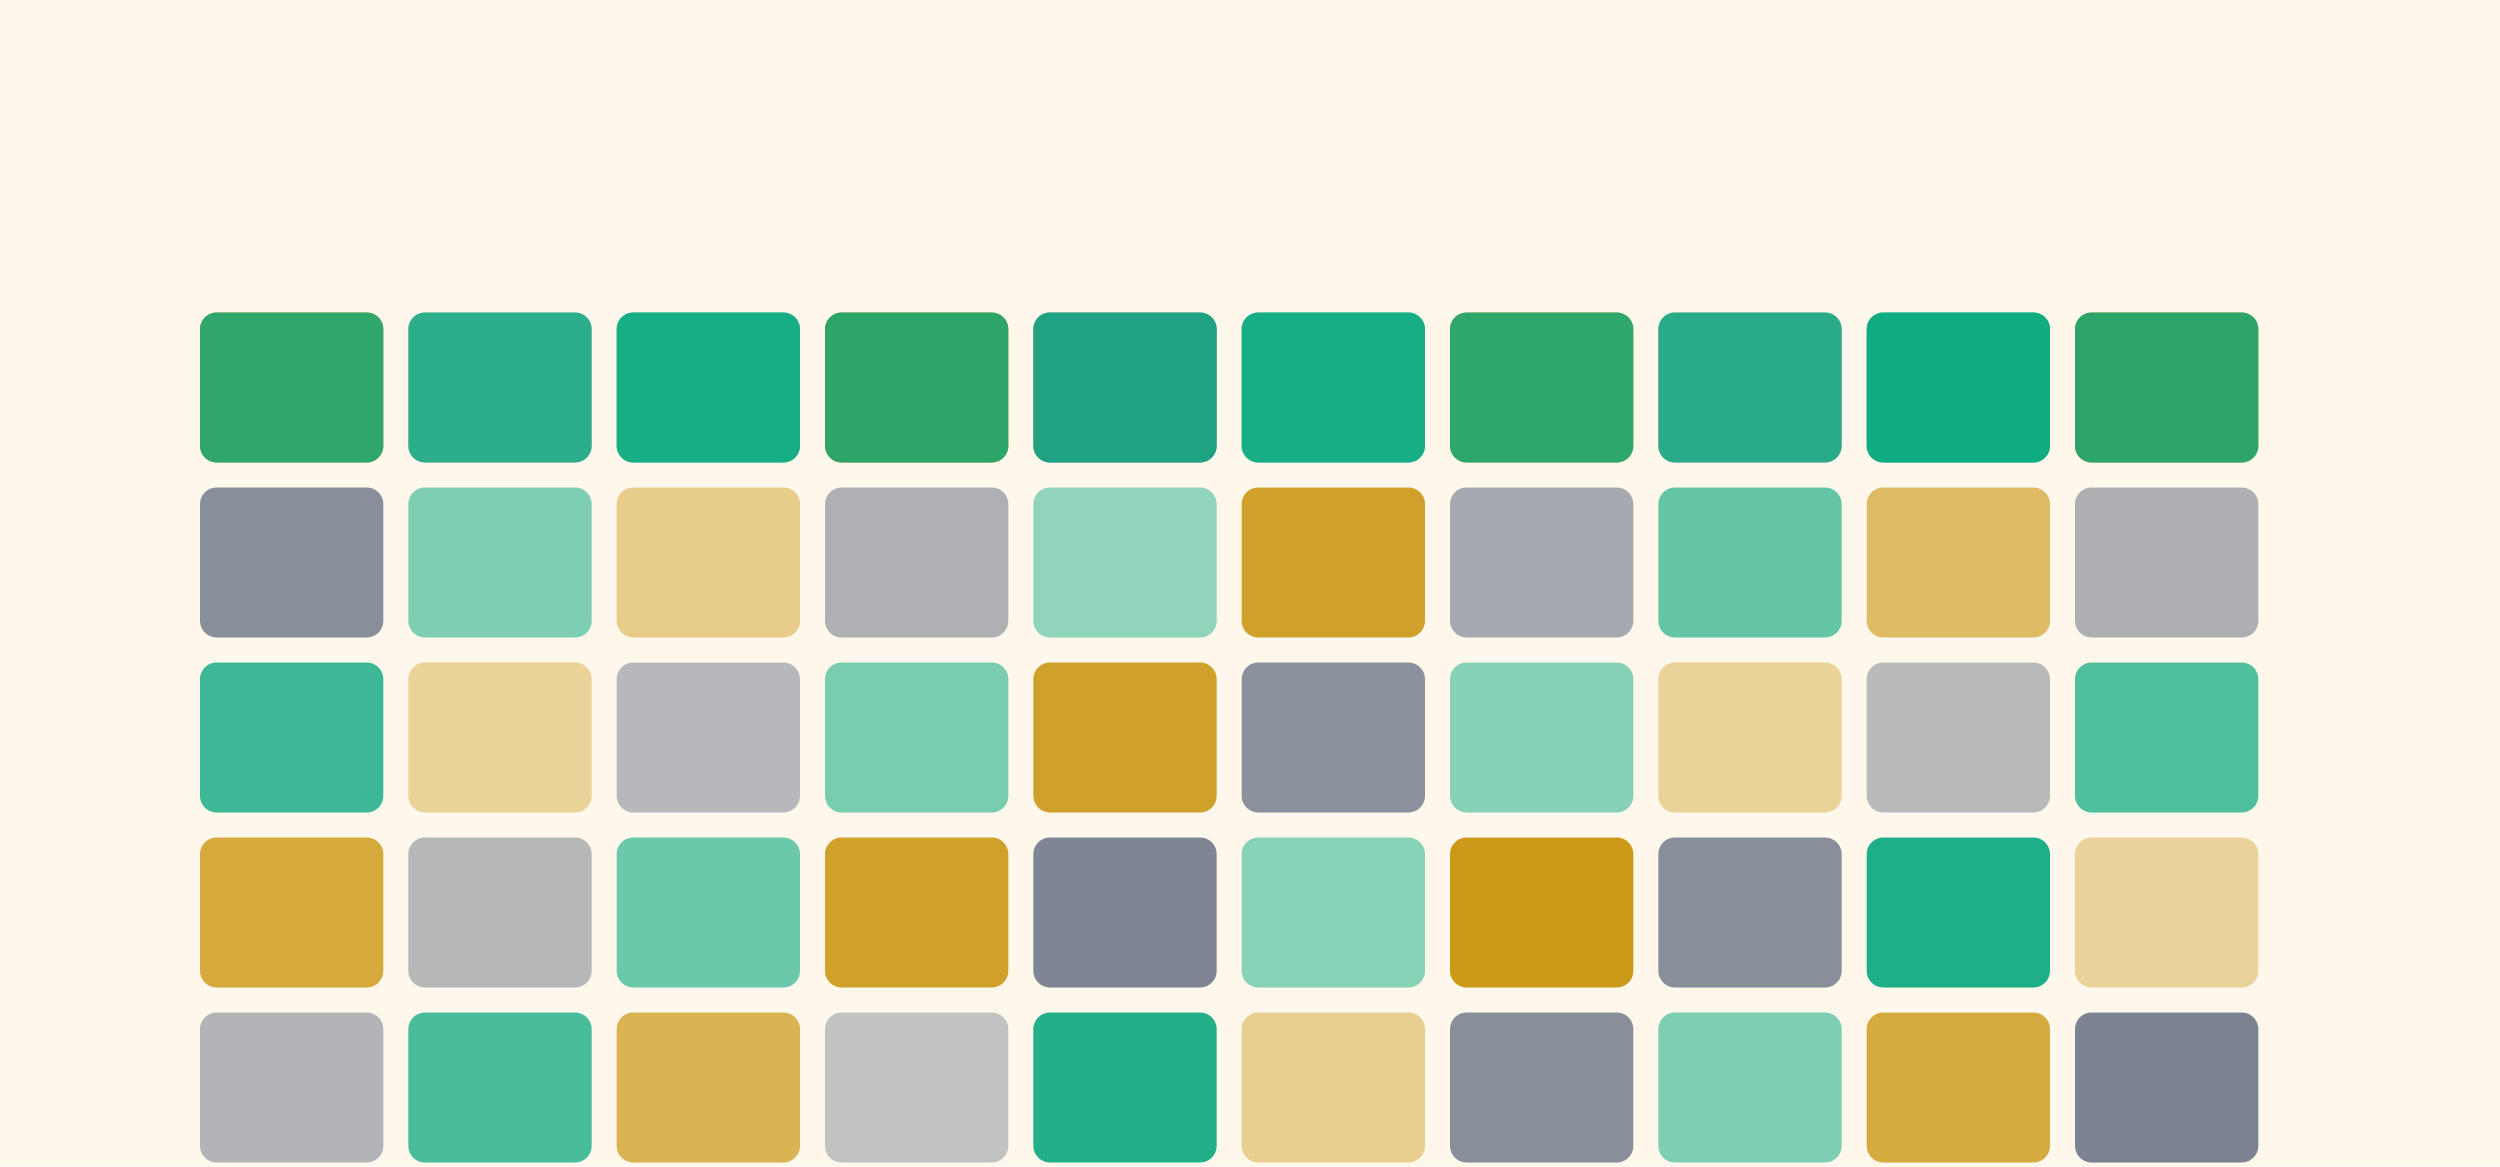
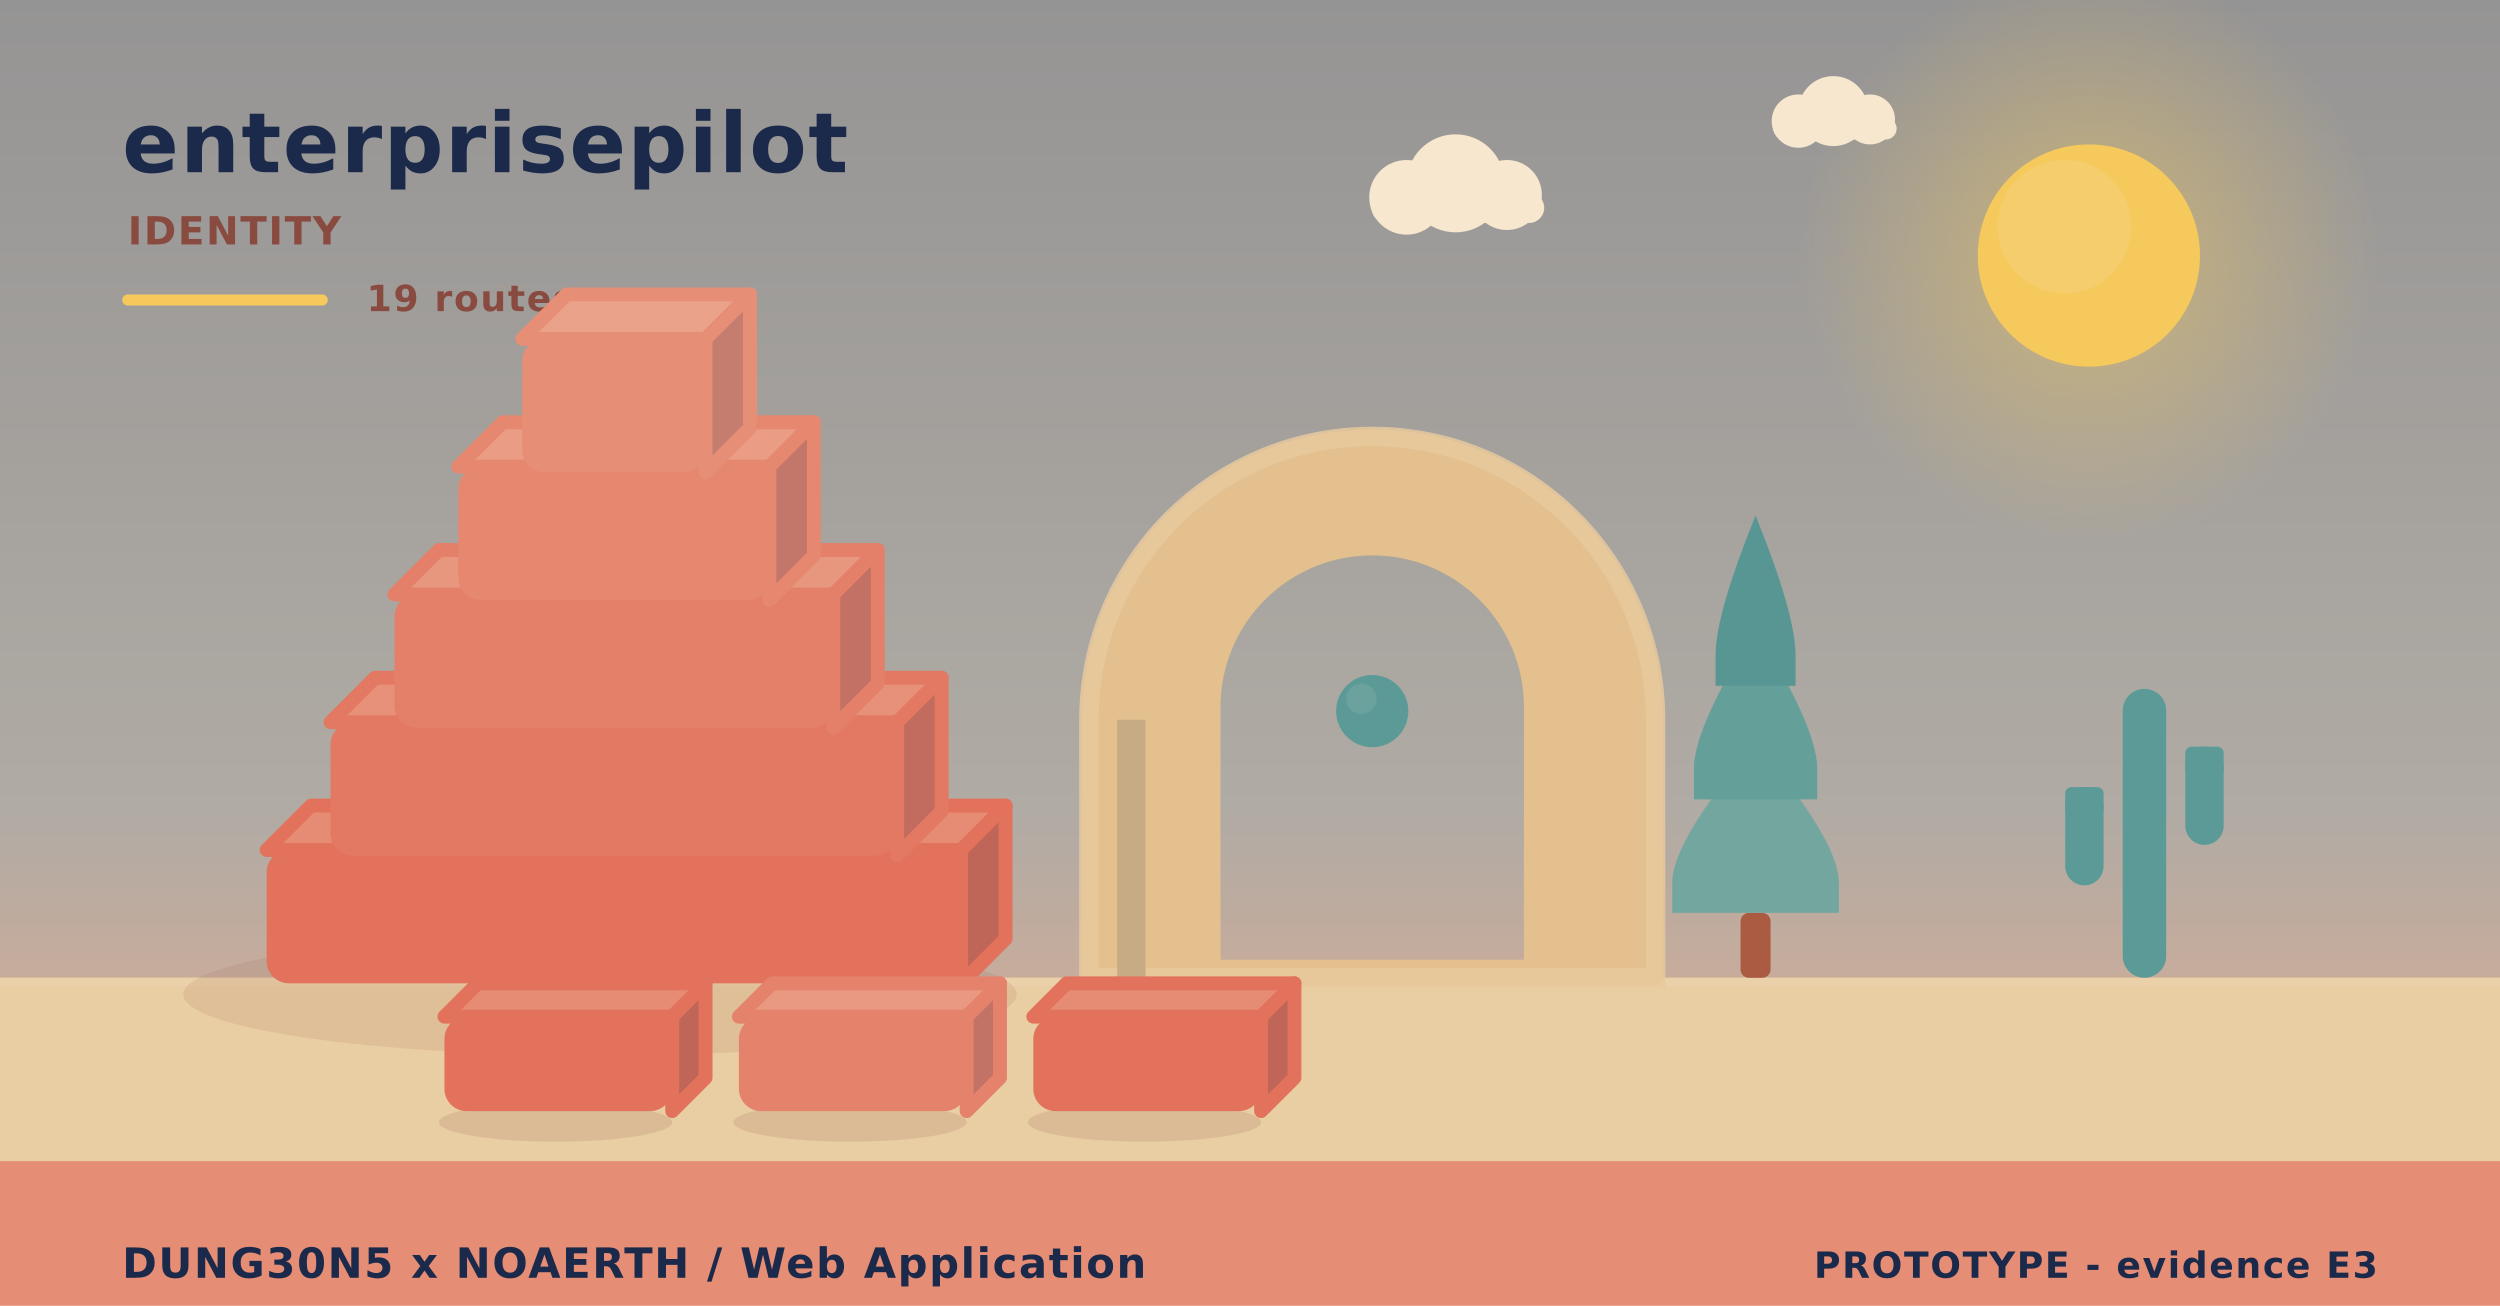
- <svg xmlns="http://www.w3.org/2000/svg" viewBox="0 0 1200 560" width="1200" height="560" role="img" aria-label="enterprisepilot hero">
-   <rect width="1200" height="560" fill="#fef8ec" />
-   <defs>
-     <linearGradient id="gh" x1="0" y1="0" x2="1" y2="1">
-       <stop offset="0%" stop-color="#c78f02" />
-       <stop offset="100%" stop-color="#6e7788" />
-     </linearGradient>
-   </defs>
-   <rect x="96.00" y="150.00" width="88.00" height="72.00" rx="8.00" fill="#c78f02" opacity="0.83" />
-   <rect x="196.00" y="150.00" width="88.00" height="72.00" rx="8.00" fill="#6e7788" opacity="0.39" />
-   <rect x="296.00" y="150.00" width="88.00" height="72.00" rx="8.00" fill="#05a77d" opacity="0.64" />
-   <rect x="396.00" y="150.00" width="88.00" height="72.00" rx="8.00" fill="#c78f02" opacity="0.90" />
-   <rect x="496.00" y="150.00" width="88.00" height="72.00" rx="8.00" fill="#6e7788" opacity="0.85" />
-   <rect x="596.00" y="150.00" width="88.00" height="72.00" rx="8.00" fill="#05a77d" opacity="0.63" />
-   <rect x="696.00" y="150.00" width="88.00" height="72.00" rx="8.00" fill="#c78f02" opacity="0.81" />
-   <rect x="796.00" y="150.00" width="88.00" height="72.00" rx="8.00" fill="#6e7788" opacity="0.48" />
-   <rect x="896.00" y="150.00" width="88.00" height="72.00" rx="8.00" fill="#05a77d" opacity="0.80" />
-   <rect x="996.00" y="150.00" width="88.00" height="72.00" rx="8.00" fill="#c78f02" opacity="0.88" />
-   <rect x="96.00" y="234.00" width="88.00" height="72.00" rx="8.00" fill="#6e7788" opacity="0.82" />
-   <rect x="196.00" y="234.00" width="88.00" height="72.00" rx="8.00" fill="#05a77d" opacity="0.52" />
-   <rect x="296.00" y="234.00" width="88.00" height="72.00" rx="8.00" fill="#c78f02" opacity="0.42" />
-   <rect x="396.00" y="234.00" width="88.00" height="72.00" rx="8.00" fill="#6e7788" opacity="0.56" />
-   <rect x="496.00" y="234.00" width="88.00" height="72.00" rx="8.00" fill="#05a77d" opacity="0.44" />
-   <rect x="596.00" y="234.00" width="88.00" height="72.00" rx="8.00" fill="#c78f02" opacity="0.83" />
-   <rect x="696.00" y="234.00" width="88.00" height="72.00" rx="8.00" fill="#6e7788" opacity="0.61" />
-   <rect x="796.00" y="234.00" width="88.00" height="72.00" rx="8.00" fill="#05a77d" opacity="0.62" />
-   <rect x="896.00" y="234.00" width="88.00" height="72.00" rx="8.00" fill="#c78f02" opacity="0.58" />
-   <rect x="996.00" y="234.00" width="88.00" height="72.00" rx="8.00" fill="#6e7788" opacity="0.57" />
-   <rect x="96.00" y="318.00" width="88.00" height="72.00" rx="8.00" fill="#05a77d" opacity="0.78" />
-   <rect x="196.00" y="318.00" width="88.00" height="72.00" rx="8.00" fill="#c78f02" opacity="0.36" />
-   <rect x="296.00" y="318.00" width="88.00" height="72.00" rx="8.00" fill="#6e7788" opacity="0.49" />
-   <rect x="396.00" y="318.00" width="88.00" height="72.00" rx="8.00" fill="#05a77d" opacity="0.54" />
-   <rect x="496.00" y="318.00" width="88.00" height="72.00" rx="8.00" fill="#c78f02" opacity="0.83" />
-   <rect x="596.00" y="318.00" width="88.00" height="72.00" rx="8.00" fill="#6e7788" opacity="0.79" />
-   <rect x="696.00" y="318.00" width="88.00" height="72.00" rx="8.00" fill="#05a77d" opacity="0.48" />
-   <rect x="796.00" y="318.00" width="88.00" height="72.00" rx="8.00" fill="#c78f02" opacity="0.36" />
-   <rect x="896.00" y="318.00" width="88.00" height="72.00" rx="8.00" fill="#6e7788" opacity="0.48" />
-   <rect x="996.00" y="318.00" width="88.00" height="72.00" rx="8.00" fill="#05a77d" opacity="0.70" />
-   <rect x="96.00" y="402.00" width="88.00" height="72.00" rx="8.00" fill="#c78f02" opacity="0.75" />
-   <rect x="196.00" y="402.00" width="88.00" height="72.00" rx="8.00" fill="#6e7788" opacity="0.51" />
-   <rect x="296.00" y="402.00" width="88.00" height="72.00" rx="8.00" fill="#05a77d" opacity="0.59" />
-   <rect x="396.00" y="402.00" width="88.00" height="72.00" rx="8.00" fill="#c78f02" opacity="0.83" />
-   <rect x="496.00" y="402.00" width="88.00" height="72.00" rx="8.00" fill="#6e7788" opacity="0.89" />
-   <rect x="596.00" y="402.00" width="88.00" height="72.00" rx="8.00" fill="#05a77d" opacity="0.47" />
-   <rect x="696.00" y="402.00" width="88.00" height="72.00" rx="8.00" fill="#c78f02" opacity="0.91" />
-   <rect x="796.00" y="402.00" width="88.00" height="72.00" rx="8.00" fill="#6e7788" opacity="0.82" />
-   <rect x="896.00" y="402.00" width="88.00" height="72.00" rx="8.00" fill="#05a77d" opacity="0.90" />
-   <rect x="996.00" y="402.00" width="88.00" height="72.00" rx="8.00" fill="#c78f02" opacity="0.35" />
-   <rect x="96.00" y="486.00" width="88.00" height="72.00" rx="8.00" fill="#6e7788" opacity="0.53" />
-   <rect x="196.00" y="486.00" width="88.00" height="72.00" rx="8.00" fill="#05a77d" opacity="0.73" />
-   <rect x="296.00" y="486.00" width="88.00" height="72.00" rx="8.00" fill="#c78f02" opacity="0.66" />
-   <rect x="396.00" y="486.00" width="88.00" height="72.00" rx="8.00" fill="#6e7788" opacity="0.42" />
-   <rect x="496.00" y="486.00" width="88.00" height="72.00" rx="8.00" fill="#05a77d" opacity="0.88" />
-   <rect x="596.00" y="486.00" width="88.00" height="72.00" rx="8.00" fill="#c78f02" opacity="0.40" />
-   <rect x="696.00" y="486.00" width="88.00" height="72.00" rx="8.00" fill="#6e7788" opacity="0.82" />
-   <rect x="796.00" y="486.00" width="88.00" height="72.00" rx="8.00" fill="#05a77d" opacity="0.52" />
-   <rect x="896.00" y="486.00" width="88.00" height="72.00" rx="8.00" fill="#c78f02" opacity="0.74" />
-   <rect x="996.00" y="486.00" width="88.00" height="72.00" rx="8.00" fill="#6e7788" opacity="0.91" />
+ <svg xmlns="http://www.w3.org/2000/svg" width="900" height="470" viewBox="0 0 900 470" role="img" aria-label="enterprisepilot - identity">
+   <linearGradient id="skyh" x1="0" y1="0" x2="0" y2="1">
+     <stop offset="0" stop-color="#959494" />
+     <stop offset="0.62" stop-color="#b0aba4" />
+     <stop offset="1" stop-color="#f3ad8a" />
+   </linearGradient>
+   <rect width="900" height="470" fill="url(#skyh)" />
+   <radialGradient id="sunh">
+     <stop offset="0.35" stop-color="#f5c95c" stop-opacity="0.34" />
+     <stop offset="1" stop-color="#f5c95c" stop-opacity="0" />
+   </radialGradient>
+   <circle cx="752" cy="92" r="104" fill="url(#sunh)" />
+   <circle cx="752" cy="92" r="40" fill="#f5c95c" />
+   <circle cx="743.2" cy="81.6" r="24" fill="#f5d27e" opacity="0.5" />
  <g>
-     <rect x="96.00" y="150.00" width="88.00" height="72.00" rx="8.00" fill="#05a77d" opacity="0.80" />
-     <animate attributeName="opacity" values="0.25;1.0;0.25" dur="9.667s" begin="3.52s" repeatCount="indefinite" />
+     <circle cx="524" cy="66" r="17.64" fill="#f6e7ce" />
+     <circle cx="506.36" cy="71.04" r="13.44" fill="#f6e7ce" />
+     <circle cx="542.48" cy="70.2" r="12.6" fill="#f6e7ce" />
+     <rect x="493.76" y="69.36" width="62.16" height="10.92" rx="5.46" fill="#f6e7ce" />
+     <animateTransform attributeName="transform" type="translate" values="0 0;24 0;0 0" dur="36s" begin="0s" repeatCount="indefinite" />
  </g>
  <g>
-     <rect x="196.00" y="150.00" width="88.00" height="72.00" rx="8.00" fill="#05a77d" opacity="0.80" />
-     <animate attributeName="opacity" values="0.25;1.0;0.25" dur="9.667s" begin="3.84s" repeatCount="indefinite" />
+     <circle cx="660" cy="40" r="12.6" fill="#f6e7ce" />
+     <circle cx="647.4" cy="43.6" r="9.6" fill="#f6e7ce" />
+     <circle cx="673.2" cy="43" r="9" fill="#f6e7ce" />
+     <rect x="638.4" y="42.4" width="44.4" height="7.8" rx="3.9" fill="#f6e7ce" />
+     <animateTransform attributeName="transform" type="translate" values="0 0;-18 0;0 0" dur="46s" begin="3s" repeatCount="indefinite" />
+   </g>
+   <rect x="0" y="352" width="900" height="118" fill="#e9cda3" />
+   <rect x="0" y="352" width="900" height="3" fill="#ebd1a9" />
+   <text x="44" y="62" font-family="Verdana,DejaVu Sans,sans-serif" font-size="30" font-weight="700" letter-spacing="0.6" fill="#1b2a4a" text-anchor="start">enterprisepilot</text>
+   <text x="46" y="88" font-family="Verdana,DejaVu Sans,sans-serif" font-size="14" font-weight="700" letter-spacing="0.6" fill="#894b3f" text-anchor="start">IDENTITY</text>
+   <rect x="44" y="106" width="74" height="4" rx="2" fill="#f5c95c" />
+   <text x="132" y="112" font-family="Verdana,DejaVu Sans,sans-serif" font-size="13" font-weight="700" letter-spacing="0.6" fill="#894b3f" text-anchor="start">19 routes</text>
+   <ellipse cx="216" cy="358" rx="150" ry="22" fill="rgba(138,90,68,0.11)" />
+   <g>
+     <path d="M96,306 L346,306 L362,290 L112,290 Z" fill="#e68c74" stroke="#e2725b" stroke-width="5" stroke-linejoin="round" />
+     <path d="M346,306 L362,290 L362,338 L346,354 Z" fill="#c06658" stroke="#e2725b" stroke-width="5" stroke-linejoin="round" />
+     <rect x="96" y="306" width="250" height="48" rx="8" fill="#e2725b" />
+     <animateTransform attributeName="transform" type="translate" values="0 10;0 0" dur="0.9s" begin="0s" fill="freeze" />
  </g>
  <g>
-     <rect x="296.00" y="150.00" width="88.00" height="72.00" rx="8.00" fill="#05a77d" opacity="0.80" />
-     <animate attributeName="opacity" values="0.25;1.0;0.25" dur="9.667s" begin="4.16s" repeatCount="indefinite" />
+     <path d="M119,260 L323,260 L339,244 L135,244 Z" fill="#e7917a" stroke="#e37962" stroke-width="5" stroke-linejoin="round" />
+     <path d="M323,260 L339,244 L339,292 L323,308 Z" fill="#c16c5e" stroke="#e37962" stroke-width="5" stroke-linejoin="round" />
+     <rect x="119" y="260" width="204" height="48" rx="8" fill="#e37962" />
+     <animateTransform attributeName="transform" type="translate" values="0 10;0 0" dur="0.9s" begin="0.28s" fill="freeze" />
  </g>
  <g>
-     <rect x="396.00" y="150.00" width="88.00" height="72.00" rx="8.00" fill="#05a77d" opacity="0.80" />
-     <animate attributeName="opacity" values="0.25;1.0;0.25" dur="9.667s" begin="4.48s" repeatCount="indefinite" />
+     <path d="M142,214 L300,214 L316,198 L158,198 Z" fill="#e8977f" stroke="#e48069" stroke-width="5" stroke-linejoin="round" />
+     <path d="M300,214 L316,198 L316,246 L300,262 Z" fill="#c27164" stroke="#e48069" stroke-width="5" stroke-linejoin="round" />
+     <rect x="142" y="214" width="158" height="48" rx="8" fill="#e48069" />
+     <animateTransform attributeName="transform" type="translate" values="0 10;0 0" dur="0.9s" begin="0.56s" fill="freeze" />
  </g>
  <g>
-     <rect x="496.00" y="150.00" width="88.00" height="72.00" rx="8.00" fill="#05a77d" opacity="0.80" />
-     <animate attributeName="opacity" values="0.25;1.0;0.25" dur="9.667s" begin="4.8s" repeatCount="indefinite" />
+     <path d="M165,168 L277,168 L293,152 L181,152 Z" fill="#ea9c85" stroke="#e68770" stroke-width="5" stroke-linejoin="round" />
+     <path d="M277,168 L293,152 L293,200 L277,216 Z" fill="#c3776a" stroke="#e68770" stroke-width="5" stroke-linejoin="round" />
+     <rect x="165" y="168" width="112" height="48" rx="8" fill="#e68770" />
+     <animateTransform attributeName="transform" type="translate" values="0 10;0 0" dur="0.9s" begin="0.84s" fill="freeze" />
  </g>
  <g>
-     <rect x="596.00" y="150.00" width="88.00" height="72.00" rx="8.00" fill="#05a77d" opacity="0.80" />
-     <animate attributeName="opacity" values="0.25;1.0;0.25" dur="9.667s" begin="5.12s" repeatCount="indefinite" />
+     <path d="M188,122 L254,122 L270,106 L204,106 Z" fill="#eaa28a" stroke="#e78e77" stroke-width="5" stroke-linejoin="round" />
+     <path d="M254,122 L270,106 L270,154 L254,170 Z" fill="#c47d6f" stroke="#e78e77" stroke-width="5" stroke-linejoin="round" />
+     <rect x="188" y="122" width="66" height="48" rx="8" fill="#e78e77" />
+     <animateTransform attributeName="transform" type="translate" values="0 10;0 0" dur="0.9s" begin="1.12s" fill="freeze" />
  </g>
+   <path d="M392,352 L392,259.12 A102,102 0 0 1 596,259.12 L596,352 Z M436.88,348 L436.88,254.55 A57.12,57.12 0 0 1 551.12,254.55 L551.12,348 Z" fill="#e3c08d" fill-rule="evenodd" stroke="#e3c08d" stroke-width="5" stroke-linejoin="round" />
+   <path d="M392,352 L392,259.12 A102,102 0 0 1 596,259.12 L596,352 Z" fill="none" stroke="#e8c99d" stroke-width="7" stroke-linecap="round" opacity="0.85" />
+   <rect x="402.2" y="259.12" width="10.2" height="92.88" fill="#c7ab84" />
  <g>
-     <rect x="696.00" y="150.00" width="88.00" height="72.00" rx="8.00" fill="#05a77d" opacity="0.80" />
-     <animate attributeName="opacity" values="0.25;1.0;0.25" dur="9.667s" begin="5.44s" repeatCount="indefinite" />
+     <circle cx="494" cy="256" r="13" fill="#5b9a97" />
+     <circle cx="490.1" cy="251.58" r="5.46" fill="#7aa9a2" opacity="0.55" />
+     <animate attributeName="opacity" values="0.78;1;0.78" dur="5.2s" begin="0s" repeatCount="indefinite" />
  </g>
+   <rect x="626.6" y="328.64" width="10.8" height="23.36" rx="3" fill="#ac5b43" />
+   <path d="M632,267.32 Q602,302.89 602,317.6 Q602,328.64 602,328.64 L662,328.64 Q662,328.64 662,317.6 Q662,302.89 632,267.32 Z" fill="#74a6a0" />
+   <path d="M632,226.44 Q609.8,262.01 609.8,276.72 Q609.8,287.76 609.8,287.76 L654.2,287.76 Q654.2,287.76 654.2,276.72 Q654.2,262.01 632,226.44 Z" fill="#649f9a" />
+   <path d="M632,185.56 Q617.6,221.13 617.6,235.84 Q617.6,246.88 617.6,246.88 L646.4,246.88 Q646.4,246.88 646.4,235.84 Q646.4,221.13 632,185.56 Z" fill="#589694" />
+   <rect x="764.18" y="248" width="15.64" height="104" rx="7.82" fill="#5b9a97" />
+   <rect x="743.48" y="283.36" width="13.8" height="35.36" rx="6.9" fill="#5b9a97" />
+   <rect x="743.48" y="283.36" width="13.8" height="10.4" rx="2.3" fill="#5b9a97" />
+   <rect x="786.72" y="268.8" width="13.8" height="35.36" rx="6.9" fill="#5b9a97" />
+   <rect x="786.72" y="268.8" width="13.8" height="10.4" rx="2.3" fill="#5b9a97" />
+   <ellipse cx="200" cy="404" rx="42" ry="7" fill="rgba(138,90,68,0.15)" />
  <g>
-     <rect x="796.00" y="150.00" width="88.00" height="72.00" rx="8.00" fill="#05a77d" opacity="0.80" />
-     <animate attributeName="opacity" values="0.25;1.0;0.25" dur="9.667s" begin="5.76s" repeatCount="indefinite" />
+     <path d="M160,366 L242,366 L254,354 L172,354 Z" fill="#e68c74" stroke="#e2725b" stroke-width="5" stroke-linejoin="round" />
+     <path d="M242,366 L254,354 L254,388 L242,400 Z" fill="#c06658" stroke="#e2725b" stroke-width="5" stroke-linejoin="round" />
+     <rect x="160" y="366" width="82" height="34" rx="8" fill="#e2725b" />
+     <animateTransform attributeName="transform" type="translate" values="0 10;0 0" dur="0.7s" begin="0.8s" fill="freeze" />
  </g>
+   <ellipse cx="306" cy="404" rx="42" ry="7" fill="rgba(138,90,68,0.15)" />
  <g>
-     <rect x="896.00" y="150.00" width="88.00" height="72.00" rx="8.00" fill="#05a77d" opacity="0.80" />
-     <animate attributeName="opacity" values="0.25;1.0;0.25" dur="9.667s" begin="6.08s" repeatCount="indefinite" />
+     <path d="M266,366 L348,366 L360,354 L278,354 Z" fill="#e99881" stroke="#e5826b" stroke-width="5" stroke-linejoin="round" />
+     <path d="M348,366 L360,354 L360,388 L348,400 Z" fill="#c37365" stroke="#e5826b" stroke-width="5" stroke-linejoin="round" />
+     <rect x="266" y="366" width="82" height="34" rx="8" fill="#e5826b" />
+     <animateTransform attributeName="transform" type="translate" values="0 10;0 0" dur="0.7s" begin="0.95s" fill="freeze" />
  </g>
+   <ellipse cx="412" cy="404" rx="42" ry="7" fill="rgba(138,90,68,0.15)" />
  <g>
-     <rect x="996.00" y="150.00" width="88.00" height="72.00" rx="8.00" fill="#05a77d" opacity="0.80" />
-     <animate attributeName="opacity" values="0.25;1.0;0.25" dur="9.667s" begin="6.4s" repeatCount="indefinite" />
+     <path d="M372,366 L454,366 L466,354 L384,354 Z" fill="#e68c74" stroke="#e2725b" stroke-width="5" stroke-linejoin="round" />
+     <path d="M454,366 L466,354 L466,388 L454,400 Z" fill="#c06658" stroke="#e2725b" stroke-width="5" stroke-linejoin="round" />
+     <rect x="372" y="366" width="82" height="34" rx="8" fill="#e2725b" />
+     <animateTransform attributeName="transform" type="translate" values="0 10;0 0" dur="0.7s" begin="1.1s" fill="freeze" />
  </g>
+   <rect x="0" y="418" width="900" height="52" rx="0" fill="#e68972" opacity="0.94" />
+   <text x="44" y="460" font-family="Verdana,DejaVu Sans,sans-serif" font-size="15" font-weight="700" letter-spacing="0.6" fill="#1b2a4a" text-anchor="start">DUNG30N5 x NOAERTH  /  Web Application</text>
+   <text x="856" y="460" font-family="Verdana,DejaVu Sans,sans-serif" font-size="13" font-weight="700" letter-spacing="0.6" fill="#1b2a4a" text-anchor="end">PROTOTYPE  -  evidence E3</text>
</svg>
